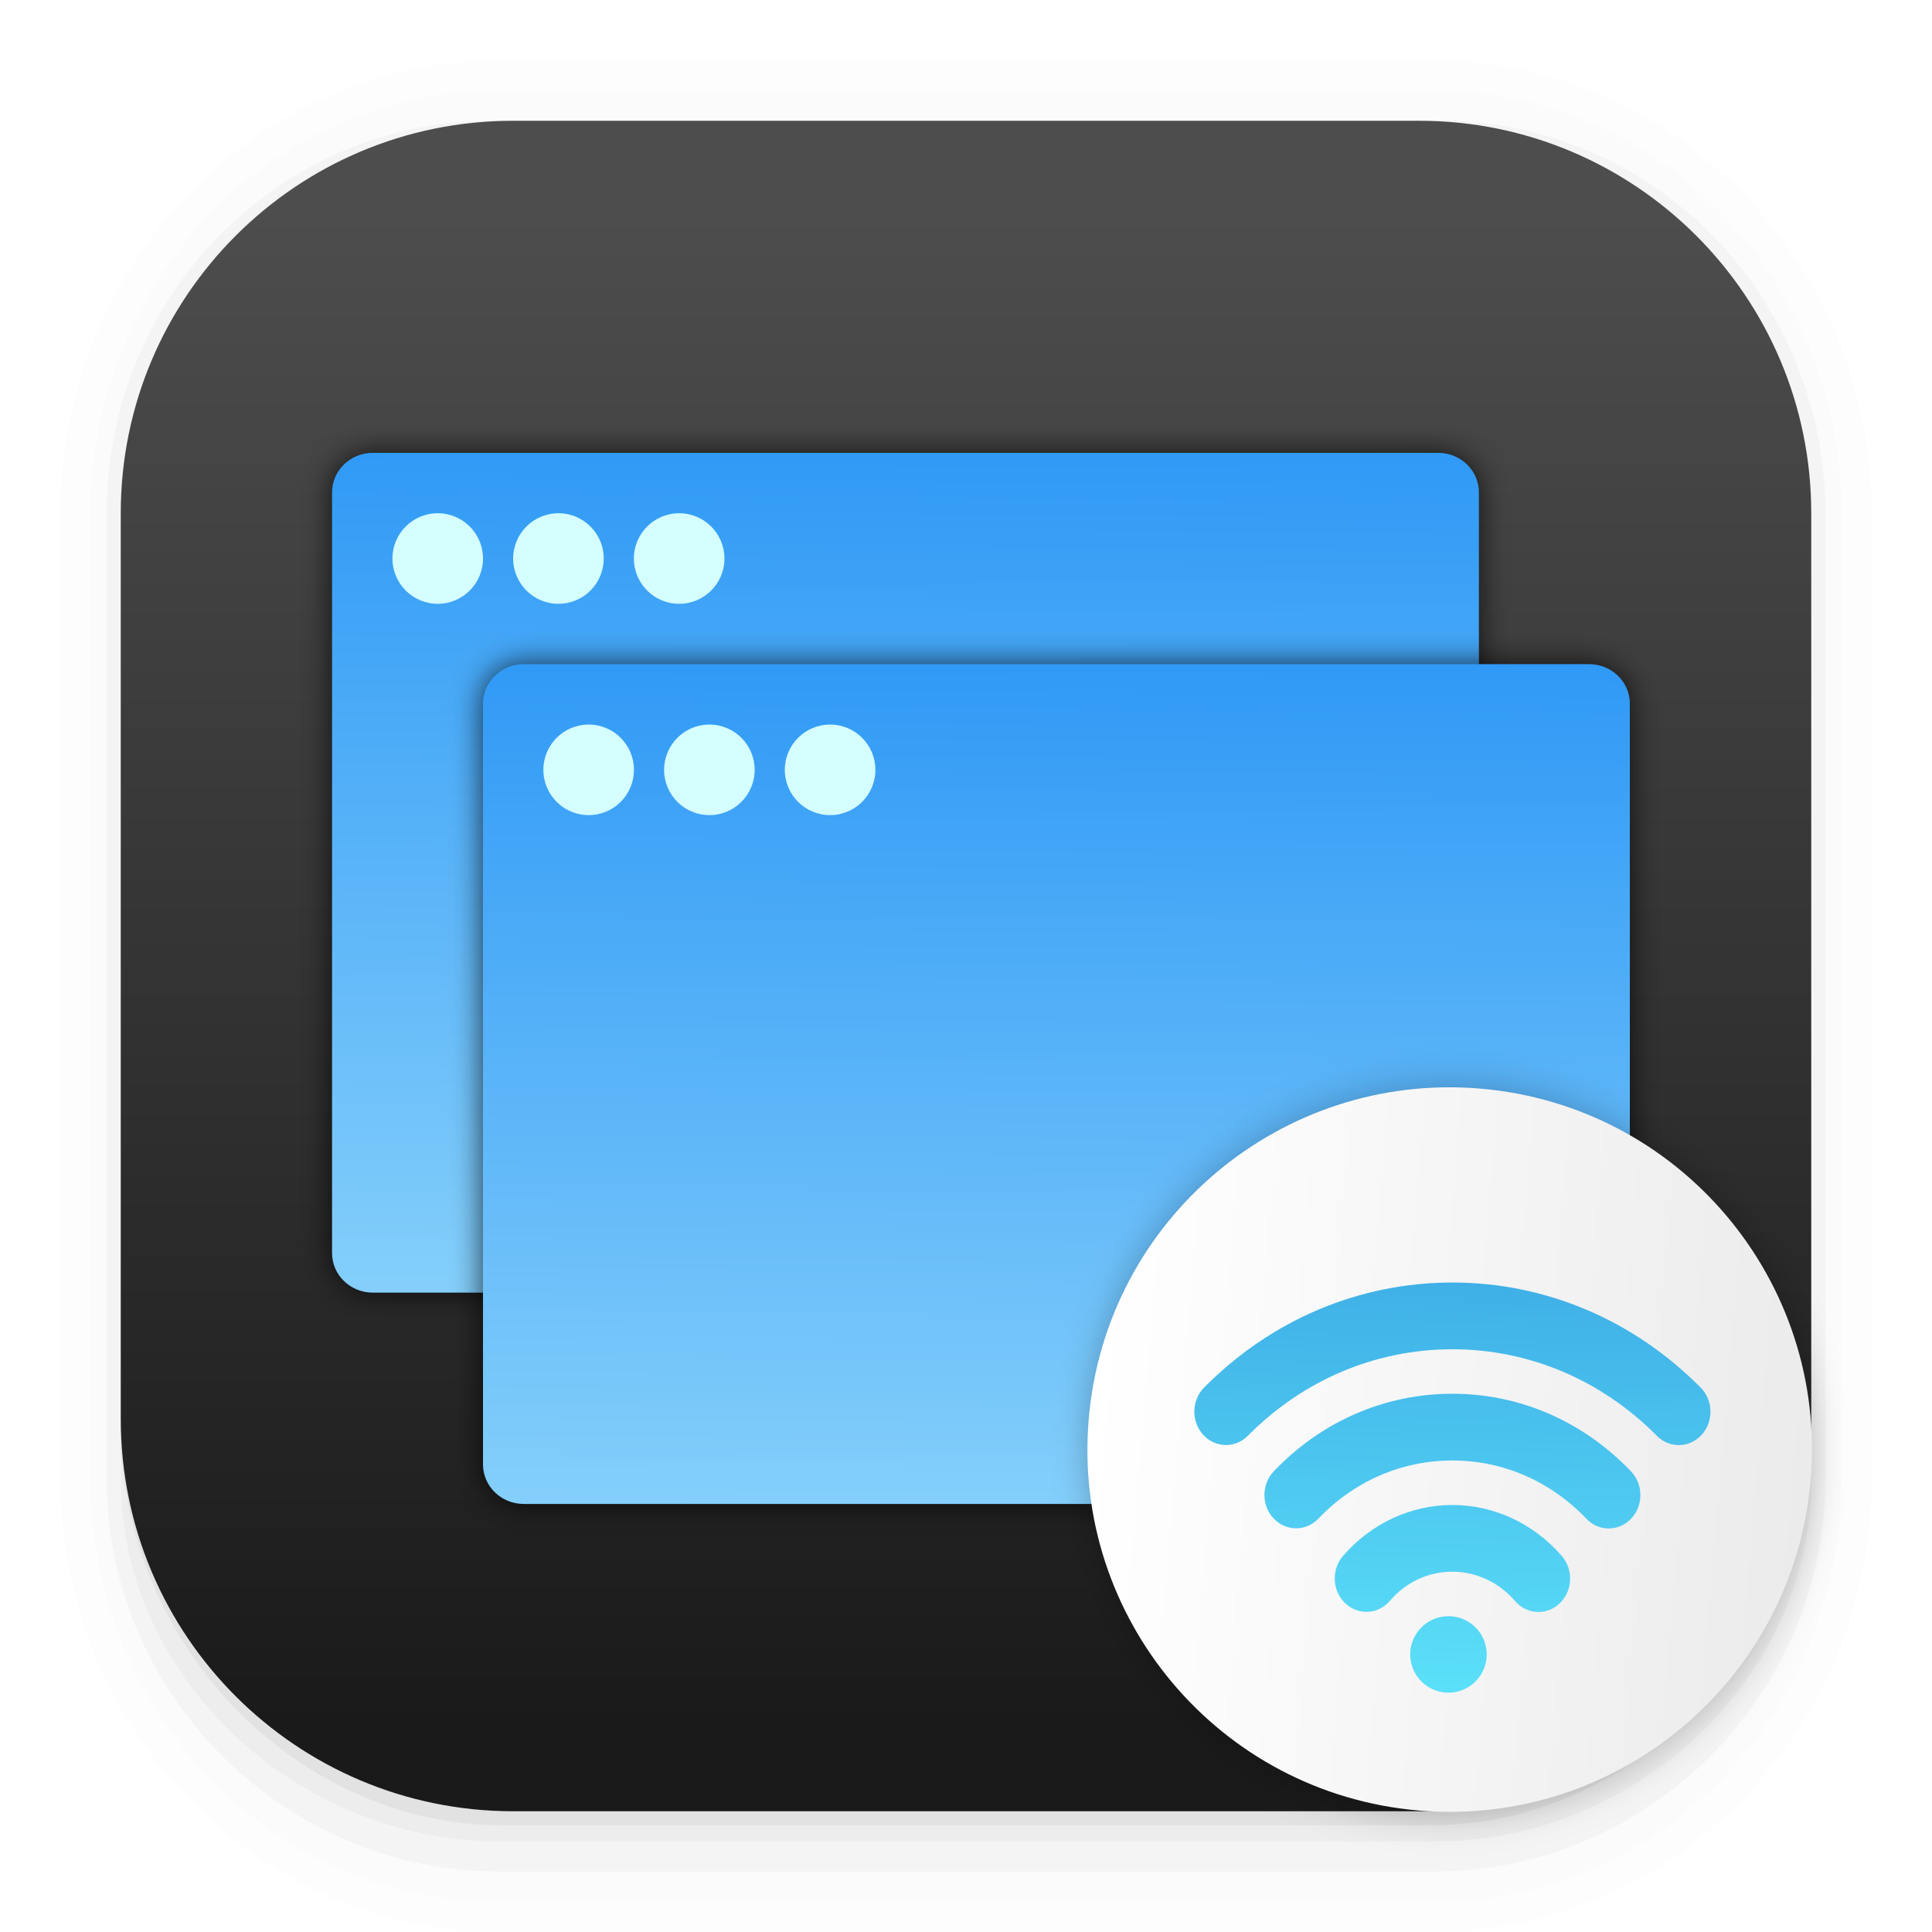
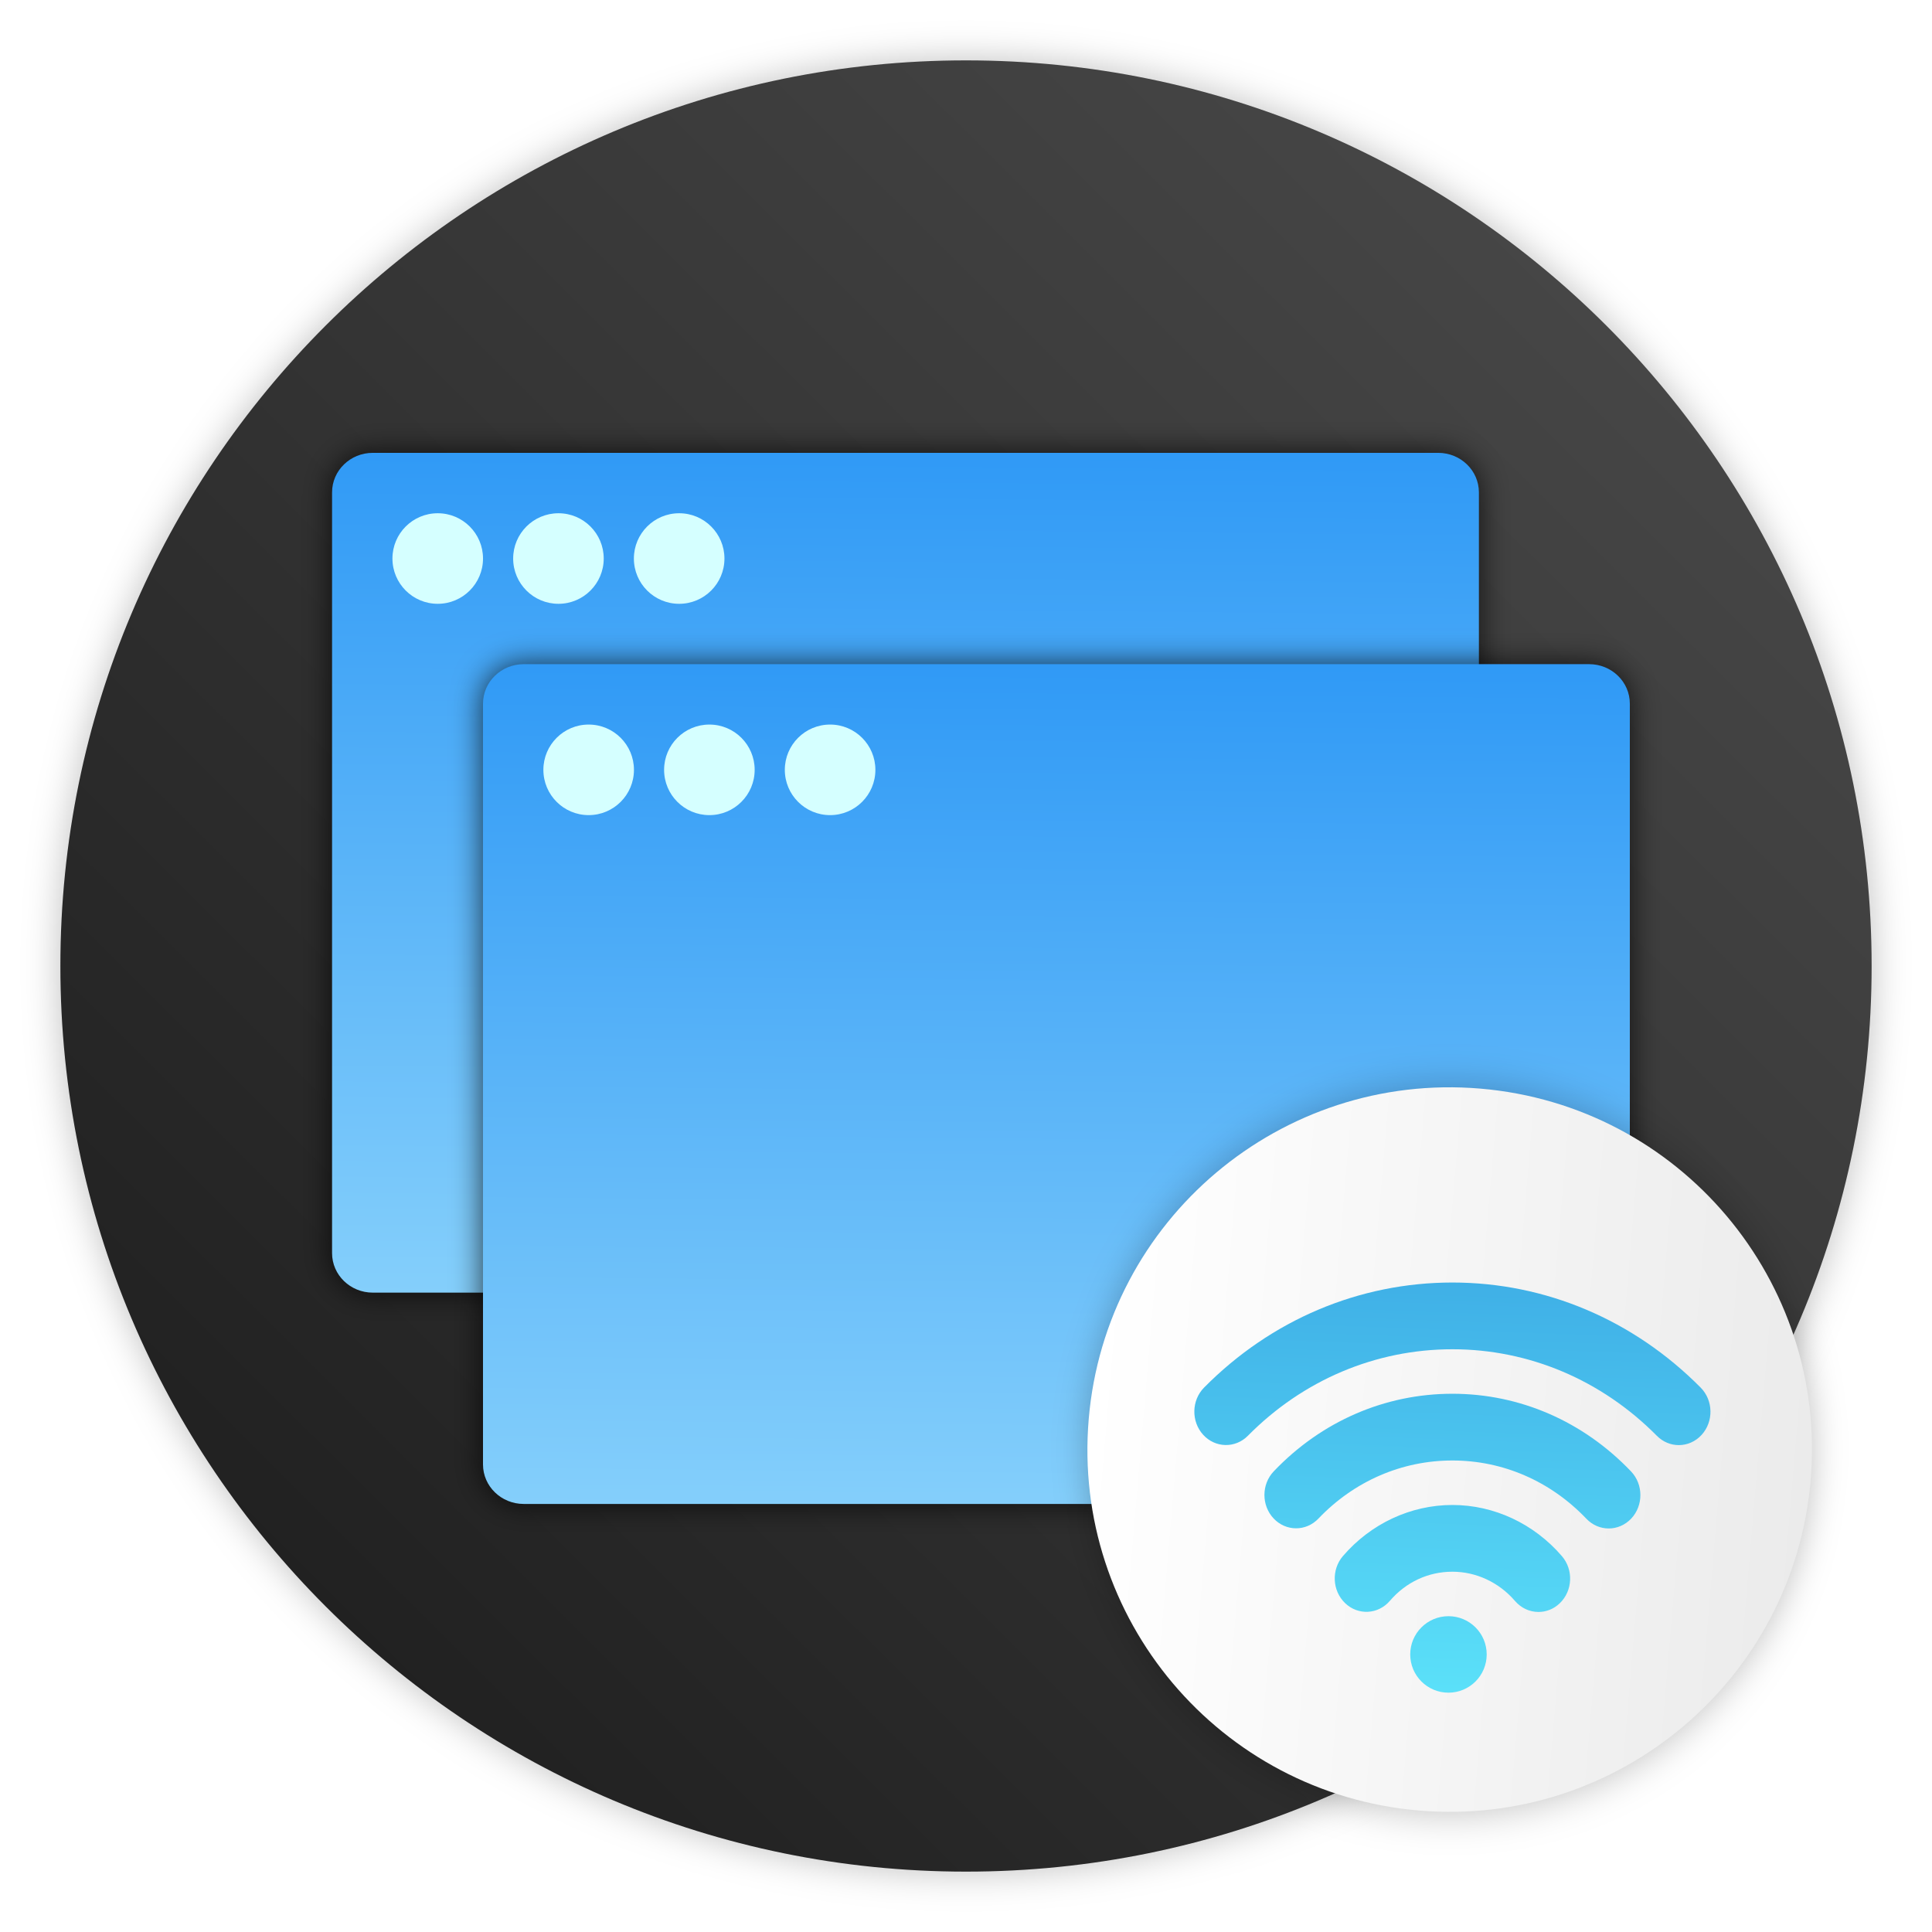
- <svg xmlns="http://www.w3.org/2000/svg" width="64" height="64" version="1.1">
-   <defs>
-     <linearGradient id="b" x1="399.57" x2="399.57" y1="545.8" y2="517.8" gradientTransform="matrix(2.1429 0 0 2.1429 -826.36 -1107.5)" gradientUnits="userSpaceOnUse">
-       <stop stop-color="#3889e9" offset="0" />
-       <stop stop-color="#5ea5fb" offset="1" />
+ <svg xmlns="http://www.w3.org/2000/svg" xmlns:xlink="http://www.w3.org/1999/xlink" id="svg119" version="1.1" height="64" width="64">
+   <defs id="defs33">
+     <linearGradient gradientUnits="userSpaceOnUse" gradientTransform="matrix(2.1429 0 0 2.1429 -826.36 -1107.5)" y2="517.8" y1="545.8" x2="399.57" x1="399.57" id="b">
+       <stop id="stop2" offset="0" stop-color="#3889e9" />
+       <stop id="stop4" offset="1" stop-color="#5ea5fb" />
    </linearGradient>
-     <filter id="g" x="-.032" y="-.042" width="1.063" height="1.084" color-interpolation-filters="sRGB">
-       <feGaussianBlur stdDeviation="0.611" />
+     <filter color-interpolation-filters="sRGB" height="1.084" width="1.063" y="-.042" x="-.032" id="g">
+       <feGaussianBlur id="feGaussianBlur7" stdDeviation="0.611" />
    </filter>
-     <linearGradient id="a" x1="409.57" x2="409.94" y1="542.8" y2="504.19" gradientTransform="matrix(1.0523,0,0,1.0276,-72.568,-8.6932)" gradientUnits="userSpaceOnUse">
-       <stop stop-color="#86d0fb" offset="0" />
-       <stop stop-color="#2794f5" offset="1" />
+     <linearGradient gradientUnits="userSpaceOnUse" gradientTransform="matrix(1.0523,0,0,1.0276,-72.568,-8.6932)" y2="504.19" y1="542.8" x2="409.94" x1="409.57" id="a">
+       <stop id="stop10" offset="0" stop-color="#86d0fb" />
+       <stop id="stop12" offset="1" stop-color="#2794f5" />
    </linearGradient>
-     <linearGradient id="h" x1="386.57" x2="414.57" y1="531.8" y2="531.8" gradientUnits="userSpaceOnUse">
-       <stop stop-color="#fff" offset="0" />
-       <stop stop-color="#ebebeb" offset="1" />
+     <linearGradient gradientUnits="userSpaceOnUse" y2="531.8" y1="531.8" x2="414.57" x1="386.57" id="h">
+       <stop id="stop15" offset="0" stop-color="#fff" />
+       <stop id="stop17" offset="1" stop-color="#ebebeb" />
    </linearGradient>
-     <linearGradient id="d" x1="-86.388" x2="-94.072" y1="734.34" y2="939.73" gradientTransform="matrix(2.1429 0 0 2.1429 -826.36 -1107.5)" gradientUnits="userSpaceOnUse">
-       <stop stop-color="#1769cc" offset="0" />
-       <stop stop-color="#5ee6fb" offset="1" />
+     <linearGradient gradientUnits="userSpaceOnUse" gradientTransform="matrix(2.1429 0 0 2.1429 -826.36 -1107.5)" y2="939.73" y1="734.34" x2="-94.072" x1="-86.388" id="d">
+       <stop id="stop20" offset="0" stop-color="#1769cc" />
+       <stop id="stop22" offset="1" stop-color="#5ee6fb" />
    </linearGradient>
-     <filter id="i" x="-.06" y="-.06" width="1.12" height="1.12" color-interpolation-filters="sRGB">
-       <feGaussianBlur stdDeviation="0.7" />
+     <filter color-interpolation-filters="sRGB" height="1.12" width="1.12" y="-.06" x="-.06" id="i">
+       <feGaussianBlur id="feGaussianBlur25" stdDeviation="0.7" />
    </filter>
-     <linearGradient id="linearGradient862-3" x1="7.937" x2="7.937" y1="15.081" y2="1.852" gradientTransform="matrix(3.7795 0 0 3.7795 .00014334 .031541)" gradientUnits="userSpaceOnUse">
-       <stop stop-color="#1a1a1a" offset="0" />
-       <stop stop-color="#4d4d4d" offset="1" />
+     <linearGradient gradientUnits="userSpaceOnUse" gradientTransform="matrix(3.7795,0,0,3.7795,7.011474,-20.77897)" y2="1.852" y1="15.081" x2="7.937" x1="7.937" id="linearGradient862-3">
+       <stop id="stop28" offset="0" stop-color="#1a1a1a" />
+       <stop id="stop30" offset="1" stop-color="#4d4d4d" />
+     </linearGradient>
+     <linearGradient gradientUnits="userSpaceOnUse" y2="12.461" y1="57.955" x2="45.628" x1="45.628" id="b-36">
+       <stop id="stop2-7" offset="0" />
+       <stop id="stop4-5" offset="1" stop-opacity="0" />
+     </linearGradient>
+     <linearGradient id="b-3" x1="399.57" x2="399.57" y1="545.8" y2="517.8" gradientTransform="matrix(2.1429,0,0,2.1429,-895.5222,-1120.258)" gradientUnits="userSpaceOnUse">
+       <stop stop-color="#3889e9" offset="0" id="stop850" />
+       <stop stop-color="#5ea5fb" offset="1" id="stop852" />
+     </linearGradient>
+     <linearGradient id="linearGradient1001" x1="32.431" x2="32.431" y1="61.873" y2="1.669" gradientTransform="matrix(0.2645781,0,0,0.2645781,-31.03085,-6.02445)" gradientUnits="userSpaceOnUse">
+       <stop stop-color="#1d2123" offset="0" id="stop855" />
+       <stop stop-color="#33393e" offset="1" id="stop857" />
+     </linearGradient>
+     <linearGradient id="linearGradient1057">
+       <stop stop-color="#fff" offset="0" id="stop4-3" />
+       <stop stop-color="#fff" stop-opacity="0" offset="1" id="stop6" />
+     </linearGradient>
+     <linearGradient id="linearGradient982" x1="34.999" x2="34.999" y1="27.545" y2="52.847" gradientTransform="matrix(1.5625,0,0,1.5625,0.40633,-5.1891)" gradientUnits="userSpaceOnUse">
+       <stop stop-color="#32b4ff" offset="0" id="stop9" />
+       <stop stop-color="#3287ff" offset="1" id="stop11" />
+     </linearGradient>
+     <style type="text/css" id="style14" />
+     <style type="text/css" id="style16" />
+     <linearGradient id="linearGradient1047" x1="21.314" x2="21.314" y1="18.052" y2="43.681" gradientTransform="matrix(1.5625,0,0,1.5625,-9.2253,1.3231)" gradientUnits="userSpaceOnUse">
+       <stop stop-color="#14dc78" offset="0" id="stop18" />
+       <stop stop-color="#14a03c" offset="1" id="stop20-3" />
+     </linearGradient>
+     <linearGradient id="linearGradient1049" x1="41.729" x2="41.729" y1="12.316" y2="37.368" gradientTransform="matrix(1.5625,0,0,1.5625,-8.1072,-10.908)" gradientUnits="userSpaceOnUse">
+       <stop stop-color="#ff3c64" offset="0" id="stop23" />
+       <stop stop-color="#ff4628" offset="1" id="stop25" />
+     </linearGradient>
+     <linearGradient id="linearGradient1059" x1="34.427" x2="34.427" y1="32.234" y2="39.768" gradientTransform="matrix(1,0,0,1.2271,0.20646,-10.975)" gradientUnits="userSpaceOnUse" xlink:href="#linearGradient1057" />
+     <linearGradient id="linearGradient1063" x1="34.427" x2="34.427" y1="32.234" y2="39.768" gradientTransform="matrix(1,0,0,1.2271,-12.55,-19.793)" gradientUnits="userSpaceOnUse" xlink:href="#linearGradient1057" />
+     <linearGradient id="linearGradient1067" x1="34.427" x2="34.427" y1="32.234" y2="39.768" gradientTransform="matrix(1,0,0,1.2271,5.7554,-25.761)" gradientUnits="userSpaceOnUse" xlink:href="#linearGradient1057" />
+     <filter id="filter2761" x="-.024" y="-.024" width="1.048" height="1.048" color-interpolation-filters="sRGB">
+       <feGaussianBlur stdDeviation="0.146" id="feGaussianBlur31" />
+     </filter>
+     <linearGradient id="linearGradient1024" x1="1.331" x2="15.65" y1="15.576" y2="1.17" gradientTransform="matrix(3.7796,0,0,3.7796,72.4059,0.53085)" gradientUnits="userSpaceOnUse">
+       <stop stop-color="#dddfe1" offset="0" id="stop34" />
+       <stop stop-color="#f3f4f6" stop-opacity=".996" offset="1" id="stop36" />
+     </linearGradient>
+     <filter id="filter2761-3" x="-.024" y="-.024" width="1.048" height="1.048" color-interpolation-filters="sRGB">
+       <feGaussianBlur stdDeviation="0.146" id="feGaussianBlur2" />
+     </filter>
+     <linearGradient id="linearGradient1024-6" x1="1.331" x2="15.65" y1="15.576" y2="1.17" gradientTransform="translate(0 -.07421)" gradientUnits="userSpaceOnUse">
+       <stop stop-color="#dddfe1" offset="0" id="stop5" />
+       <stop stop-color="#f3f4f6" stop-opacity=".996" offset="1" id="stop7" />
+     </linearGradient>
+     <filter color-interpolation-filters="sRGB" height="1.106" width="1.138" y="-.053" x="-.069" id="filter911">
+       <feGaussianBlur id="feGaussianBlur2-3" stdDeviation="0.575" />
+     </filter>
+     <linearGradient gradientUnits="userSpaceOnUse" y2="24.006" y1="24.006" x2="34.001" x1="14" id="linearGradient921">
+       <stop id="stop5-6" offset="0" stop-color="#fff" />
+       <stop id="stop7-7" offset="1" stop-color="#e6e6e6" />
+     </linearGradient>
+     <linearGradient gradientUnits="userSpaceOnUse" gradientTransform="matrix(3.7795,0,0,3.7795,-78.32264,0.031541)" y2="1.852" y1="15.081" x2="7.937" x1="7.937" id="linearGradient862-3-5">
+       <stop id="stop10-6" offset="0" stop-color="#1a1a1a" />
+       <stop id="stop12-2" offset="1" stop-color="#4d4d4d" />
+     </linearGradient>
+     <filter id="filter11290" x="-0.024" y="-0.024" width="1.048" height="1.048" color-interpolation-filters="sRGB">
+       <feGaussianBlur stdDeviation="0.159" id="feGaussianBlur861" />
+     </filter>
+     <linearGradient gradientTransform="translate(-1.508789e-7)" gradientUnits="userSpaceOnUse" y2="2.662" x2="61.642" y1="61.847" x1="2.637" id="linearGradient1195" xlink:href="#linearGradient1193" />
+     <linearGradient id="linearGradient1193">
+       <stop id="stop1189" offset="0" style="stop-color:#1a1a1a;stop-opacity:1" />
+       <stop id="stop1191" offset="1" style="stop-color:#4d4d4d;stop-opacity:1" />
    </linearGradient>
  </defs>
-   <g transform="scale(3.7796)" shape-rendering="auto">
-     <path d="m4.369 0.529c-2.114 0-3.84 1.784-3.84 3.968v8.467c0 2.185 1.726 3.968 3.84 3.968h8.194c2.114 0 3.84-1.784 3.84-3.968v-8.467c0-2.185-1.726-3.968-3.84-3.968zm0.257 0.521h7.681c1.844 0 3.329 1.534 3.329 3.44v7.937c0 1.906-1.485 3.44-3.329 3.44h-7.681c-1.844 0-3.329-1.534-3.329-3.44v-7.937c0-1.906 1.485-3.44 3.329-3.44z" color="#000000" color-rendering="auto" dominant-baseline="auto" image-rendering="auto" opacity=".01" solid-color="#000000" stop-color="#000000" style="font-feature-settings:normal;font-variant-alternates:normal;font-variant-caps:normal;font-variant-east-asian:normal;font-variant-ligatures:normal;font-variant-numeric:normal;font-variant-position:normal;font-variation-settings:normal;inline-size:0;isolation:auto;mix-blend-mode:normal;shape-margin:0;shape-padding:0;text-decoration-color:#000000;text-decoration-line:none;text-decoration-style:solid;text-indent:0;text-orientation:mixed;text-transform:none;white-space:normal" />
-     <path d="m4.359 0.794c-1.967 0-3.564 1.653-3.564 3.688v8.5c0 2.035 1.597 3.688 3.564 3.688h8.216c1.967 0 3.564-1.653 3.564-3.688v-8.5c0-2.035-1.598-3.688-3.564-3.688zm0.272 0.256h7.672c1.842 0 3.325 1.534 3.325 3.44v7.937c0 1.906-1.483 3.44-3.325 3.44h-7.672c-1.842 0-3.325-1.534-3.325-3.44v-7.937c0-1.906 1.483-3.44 3.325-3.44z" color="#000000" color-rendering="auto" dominant-baseline="auto" image-rendering="auto" opacity=".01" solid-color="#000000" stop-color="#000000" style="font-feature-settings:normal;font-variant-alternates:normal;font-variant-caps:normal;font-variant-east-asian:normal;font-variant-ligatures:normal;font-variant-numeric:normal;font-variant-position:normal;font-variation-settings:normal;inline-size:0;isolation:auto;mix-blend-mode:normal;shape-margin:0;shape-padding:0;text-decoration-color:#000000;text-decoration-line:none;text-decoration-style:solid;text-indent:0;text-orientation:mixed;text-transform:none;white-space:normal" />
-     <path d="m4.31 1.058c-1.866 0-3.375 1.538-3.375 3.439v8.467c0 1.901 1.57 3.439 3.436 3.439h8.2c1.866 0 3.427-1.538 3.427-3.439v-8.467c0-1.901-1.51-3.439-3.376-3.439h-0.097c1.794 0.087 3.214 1.582 3.214 3.432v7.937c0 1.906-1.506 3.44-3.377 3.44h-7.79c-1.871 0-3.377-1.534-3.377-3.44v-7.937c0-1.85 1.42-3.345 3.214-3.432z" color="#000000" color-rendering="auto" dominant-baseline="auto" image-rendering="auto" opacity=".03" solid-color="#000000" stop-color="#000000" style="font-feature-settings:normal;font-variant-alternates:normal;font-variant-caps:normal;font-variant-east-asian:normal;font-variant-ligatures:normal;font-variant-numeric:normal;font-variant-position:normal;font-variation-settings:normal;inline-size:0;isolation:auto;mix-blend-mode:normal;shape-margin:0;shape-padding:0;text-decoration-color:#000000;text-decoration-line:none;text-decoration-style:solid;text-indent:0;text-orientation:mixed;text-transform:none;white-space:normal" />
-     <path transform="scale(.26458)" d="m4 46.969v2.031c0 6.648 5.896 12 12.544 12h30.961c6.648 0 12.495-5.352 12.495-12v-1.992c-0.021 7.185-5.81 12.963-13 12.963h-29.998c-7.203 0-13.002-5.799-13.002-13.002z" color="#000000" color-rendering="auto" dominant-baseline="auto" image-rendering="auto" opacity=".03" solid-color="#000000" stop-color="#000000" style="font-feature-settings:normal;font-variant-alternates:normal;font-variant-caps:normal;font-variant-east-asian:normal;font-variant-ligatures:normal;font-variant-numeric:normal;font-variant-position:normal;font-variation-settings:normal;inline-size:0;isolation:auto;mix-blend-mode:normal;shape-margin:0;shape-padding:0;text-decoration-color:#000000;text-decoration-line:none;text-decoration-style:solid;text-indent:0;text-orientation:mixed;text-transform:none;white-space:normal" />
-     <path d="m1.058 11.906v0.592c0 1.939 1.573 3.499 3.332 3.499h8.16c1.759 0 3.324-1.561 3.324-3.499v-0.581c-0.006 2.095-1.537 3.78-3.439 3.78h-7.937c-1.906 0-3.44-1.691-3.44-3.792z" color="#000000" color-rendering="auto" dominant-baseline="auto" image-rendering="auto" opacity=".05" solid-color="#000000" stop-color="#000000" style="font-feature-settings:normal;font-variant-alternates:normal;font-variant-caps:normal;font-variant-east-asian:normal;font-variant-ligatures:normal;font-variant-numeric:normal;font-variant-position:normal;font-variation-settings:normal;inline-size:0;isolation:auto;mix-blend-mode:normal;shape-margin:0;shape-padding:0;text-decoration-color:#000000;text-decoration-line:none;text-decoration-style:solid;text-indent:0;text-orientation:mixed;text-transform:none;white-space:normal" />
-   </g>
-   <rect x="4" y="4" width="56" height="56" rx="13.002" ry="13.002" fill="url(#linearGradient862-3)" stroke-width="3.78" />
-   <circle cx="32.02" cy="32.044" r="30.001" fill-opacity="0" stroke-width="1.571" />
-   <circle cx="32.02" cy="32.044" r="0" fill="url(#b)" stroke-width="1.571" />
-   <g transform="matrix(.46586 -.055566 .057258 .45209 -211.41 -156.63)">
-     <rect transform="matrix(1.735 .21325 -.21325 1.735 -46.117 -529.76)" x="334.23" y="513.13" width="46.303" height="34.939" ry="1.644" filter="url(#g)" opacity=".75" />
-     <rect transform="matrix(1.735 .21325 -.21325 1.735 -46.117 -529.76)" x="334.23" y="513.13" width="46.303" height="34.939" ry="1.644" fill="url(#a)" />
-     <g fill="#d5ffff">
-       <ellipse transform="rotate(7.007)" cx="498.35" cy="384.49" rx="3.196" ry="3.293" />
-       <ellipse transform="rotate(7.007)" cx="489.83" cy="384.49" rx="3.196" ry="3.293" />
-       <ellipse transform="rotate(7.007)" cx="481.31" cy="384.49" rx="3.196" ry="3.293" />
+   <circle transform="scale(3.779602)" style="image-rendering:optimizeSpeed" id="circle943" stroke-width="0.14" opacity="0.25" filter="url(#filter11290)" r="7.938" cy="8.467" cx="8.467" />
+   <circle r="30" cy="32" cx="32" id="path1187" style="fill:url(#linearGradient1195);fill-opacity:1;stroke-width:1.962;stroke-linecap:round;image-rendering:optimizeSpeed" />
+   <circle cx="32" cy="32" r="30.001" fill-opacity="0" stroke-width="1.571" id="circle890" />
+   <circle id="circle49" stroke-width="1.571" fill-opacity="0" r="30.001" cy="32.044" cx="32.02" />
+   <circle id="circle51" stroke-width="1.571" fill="url(#b)" r="0" cy="32.044" cx="32.02" />
+   <g id="g65" transform="matrix(.46586 -.055566 .057258 .45209 -211.41 -156.63)">
+     <rect id="rect53" opacity=".75" filter="url(#g)" ry="1.644" height="34.939" width="46.303" y="513.13" x="334.23" transform="matrix(1.735 .21325 -.21325 1.735 -46.117 -529.76)" />
+     <rect id="rect55" fill="url(#a)" ry="1.644" height="34.939" width="46.303" y="513.13" x="334.23" transform="matrix(1.735 .21325 -.21325 1.735 -46.117 -529.76)" />
+     <g id="g63" fill="#d5ffff">
+       <ellipse id="ellipse57" ry="3.293" rx="3.196" cy="384.49" cx="498.35" transform="rotate(7.007)" />
+       <ellipse id="ellipse59" ry="3.293" rx="3.196" cy="384.49" cx="489.83" transform="rotate(7.007)" />
+       <ellipse id="ellipse61" ry="3.293" rx="3.196" cy="384.49" cx="481.31" transform="rotate(7.007)" />
    </g>
  </g>
-   <g transform="matrix(.46586 -.055566 .057258 .45209 -206.41 -149.63)">
-     <rect transform="matrix(1.735 .21325 -.21325 1.735 -46.117 -529.76)" x="334.23" y="513.13" width="46.303" height="34.939" ry="1.644" filter="url(#g)" opacity=".75" />
-     <rect transform="matrix(1.735 .21325 -.21325 1.735 -46.117 -529.76)" x="334.23" y="513.13" width="46.303" height="34.939" ry="1.644" fill="url(#a)" />
-     <g fill="#d5ffff">
-       <ellipse transform="rotate(7.007)" cx="498.35" cy="384.49" rx="3.196" ry="3.293" />
-       <ellipse transform="rotate(7.007)" cx="489.83" cy="384.49" rx="3.196" ry="3.293" />
-       <ellipse transform="rotate(7.007)" cx="481.31" cy="384.49" rx="3.196" ry="3.293" />
+   <g id="g79" transform="matrix(.46586 -.055566 .057258 .45209 -206.41 -149.63)">
+     <rect id="rect67" opacity=".75" filter="url(#g)" ry="1.644" height="34.939" width="46.303" y="513.13" x="334.23" transform="matrix(1.735 .21325 -.21325 1.735 -46.117 -529.76)" />
+     <rect id="rect69" fill="url(#a)" ry="1.644" height="34.939" width="46.303" y="513.13" x="334.23" transform="matrix(1.735 .21325 -.21325 1.735 -46.117 -529.76)" />
+     <g id="g77" fill="#d5ffff">
+       <ellipse id="ellipse71" ry="3.293" rx="3.196" cy="384.49" cx="498.35" transform="rotate(7.007)" />
+       <ellipse id="ellipse73" ry="3.293" rx="3.196" cy="384.49" cx="489.83" transform="rotate(7.007)" />
+       <ellipse id="ellipse75" ry="3.293" rx="3.196" cy="384.49" cx="481.31" transform="rotate(7.007)" />
    </g>
  </g>
-   <g transform="matrix(.97935 0 0 .97461 -352.62 -477.63)" fill-opacity=".872" stroke="#000" stroke-opacity=".8" stroke-width=".662">
-     <g transform="matrix(1.2717 0 0 1.2756 -114.26 -140.42)" fill-opacity=".872" stroke-width=".662">
-       <g transform="matrix(.78637 0 0 .78395 93.326 112.35)" fill-opacity=".872" stroke-width=".662">
-         <g transform="matrix(1.2717 0 0 1.2756 -124.34 -145.65)" fill-opacity=".872" stroke-width=".662">
-           <g transform="translate(2.9673 4.7351)" fill-opacity=".872" stroke-width=".662">
-             <g transform="translate(.031567 -1.894)" fill-opacity=".872" stroke-width=".662">
-               <g transform="translate(-1.3574 -.63135)" fill-opacity=".872" stroke-width=".662">
-                 <g transform="translate(9.3755 2.3044)" fill-opacity=".872" stroke-width=".662">
-                   <g transform="translate(-8.1444 -1.9572)" fill-opacity=".872" stroke-width=".662">
-                     <g transform="translate(-1.0417 .94702)" fill-opacity=".872" stroke-width=".662">
-                       <g transform="translate(402.92 -510.2)" fill-opacity=".872" stroke-width=".662">
-                         <g transform="translate(-405.32 508.49)" fill-opacity=".872" stroke-width=".662">
-                           <g transform="matrix(.70383 0 0 .70166 127.07 156.05)" fill-opacity=".872" stroke-width=".662">
-                             <g transform="matrix(-.012968 0 0 .013008 456 564.94)" fill-opacity=".872" stroke-width=".662">
-                               <g transform="matrix(-7.0733 0 0 7.0018 2712.2 -7878.3)" fill-opacity=".872" stroke-width=".662">
-                                 <g fill-opacity="1" stroke="none" stroke-width=".662">
-                                   <circle transform="matrix(10.622 .91339 -.90576 10.75 -3877.2 -5262.9)" cx="400.57" cy="531.8" r="14" filter="url(#i)" opacity=".25" />
-                                   <circle transform="matrix(10.622 .91339 -.90576 10.75 -3877.2 -5262.9)" cx="400.57" cy="531.8" r="14" fill="url(#h)" />
-                                   <path d="m-67.447 887.53c-3.547 0-7.086-1.54-9.659-4.563-6.599-7.772-15.997-12.215-25.795-12.215-9.963 0-19.118 4.313-25.778 12.15-4.834 5.704-13.076 6.14-18.423 0.965-5.338-5.166-5.747-13.959-0.904-19.645 11.494-13.532 27.934-21.296 45.105-21.296 17.145 0 33.585 7.782 45.113 21.342 4.843 5.695 4.434 14.488-0.904 19.654-2.486 2.421-5.625 3.608-8.755 3.608zm28.934-34.809c-3.33 0-6.66-1.354-9.198-4.053-14.762-15.666-34.359-24.291-55.19-24.291-20.874 0-40.479 8.607-55.216 24.236-5.103 5.417-13.363 5.389-18.44-0.055-5.077-5.444-5.06-14.256 0.055-19.672 19.648-20.85 45.792-32.333 73.604-32.333 27.769 0 53.903 11.501 73.586 32.388 5.112 5.417 5.13 14.228 0.055 19.682-2.547 2.718-5.903 4.1-9.25 4.1zm28.873-34.754c-3.243 0-6.494-1.289-9.024-3.868-22.77-23.28-52.677-36.099-84.237-36.099-31.62 0-61.545 12.8-84.254 36.061-5.19 5.315-13.45 5.138-18.44-0.408-4.99-5.547-4.816-14.358 0.373-19.672 27.595-28.252 63.927-43.806 102.32-43.806 38.315 0 74.638 15.573 102.29 43.834 5.199 5.315 5.373 14.126 0.392 19.672-2.565 2.847-5.99 4.285-9.416 4.285zm-94.895 103.22c8.7 0 15.754-7.139 15.754-15.945 0-8.806-7.053-15.945-15.754-15.945-8.7 0-15.754 7.139-15.754 15.945 0 8.806 7.053 15.945 15.754 15.945z" fill="url(#d)" />
+   <g id="g117" stroke-width=".662" stroke-opacity=".8" stroke="#000" fill-opacity=".872" transform="matrix(.97935 0 0 .97461 -352.62 -477.63)">
+     <g id="g115" stroke-width=".662" fill-opacity=".872" transform="matrix(1.2717 0 0 1.2756 -114.26 -140.42)">
+       <g id="g113" stroke-width=".662" fill-opacity=".872" transform="matrix(.78637 0 0 .78395 93.326 112.35)">
+         <g id="g111" stroke-width=".662" fill-opacity=".872" transform="matrix(1.2717 0 0 1.2756 -124.34 -145.65)">
+           <g id="g109" stroke-width=".662" fill-opacity=".872" transform="translate(2.9673 4.7351)">
+             <g id="g107" stroke-width=".662" fill-opacity=".872" transform="translate(.031567 -1.894)">
+               <g id="g105" stroke-width=".662" fill-opacity=".872" transform="translate(-1.3574 -.63135)">
+                 <g id="g103" stroke-width=".662" fill-opacity=".872" transform="translate(9.3755 2.3044)">
+                   <g id="g101" stroke-width=".662" fill-opacity=".872" transform="translate(-8.1444 -1.9572)">
+                     <g id="g99" stroke-width=".662" fill-opacity=".872" transform="translate(-1.0417 .94702)">
+                       <g id="g97" stroke-width=".662" fill-opacity=".872" transform="translate(402.92 -510.2)">
+                         <g id="g95" stroke-width=".662" fill-opacity=".872" transform="translate(-405.32 508.49)">
+                           <g id="g93" stroke-width=".662" fill-opacity=".872" transform="matrix(.70383 0 0 .70166 127.07 156.05)">
+                             <g id="g91" stroke-width=".662" fill-opacity=".872" transform="matrix(-.012968 0 0 .013008 456 564.94)">
+                               <g id="g89" stroke-width=".662" fill-opacity=".872" transform="matrix(-7.0733 0 0 7.0018 2712.2 -7878.3)">
+                                 <g id="g87" stroke-width=".662" stroke="none" fill-opacity="1">
+                                   <circle id="circle81" opacity=".25" filter="url(#i)" r="14" cy="531.8" cx="400.57" transform="matrix(10.622 .91339 -.90576 10.75 -3877.2 -5262.9)" />
+                                   <circle id="circle83" fill="url(#h)" r="14" cy="531.8" cx="400.57" transform="matrix(10.622 .91339 -.90576 10.75 -3877.2 -5262.9)" />
+                                   <path id="path85" fill="url(#d)" d="m-67.447 887.53c-3.547 0-7.086-1.54-9.659-4.563-6.599-7.772-15.997-12.215-25.795-12.215-9.963 0-19.118 4.313-25.778 12.15-4.834 5.704-13.076 6.14-18.423 0.965-5.338-5.166-5.747-13.959-0.904-19.645 11.494-13.532 27.934-21.296 45.105-21.296 17.145 0 33.585 7.782 45.113 21.342 4.843 5.695 4.434 14.488-0.904 19.654-2.486 2.421-5.625 3.608-8.755 3.608zm28.934-34.809c-3.33 0-6.66-1.354-9.198-4.053-14.762-15.666-34.359-24.291-55.19-24.291-20.874 0-40.479 8.607-55.216 24.236-5.103 5.417-13.363 5.389-18.44-0.055-5.077-5.444-5.06-14.256 0.055-19.672 19.648-20.85 45.792-32.333 73.604-32.333 27.769 0 53.903 11.501 73.586 32.388 5.112 5.417 5.13 14.228 0.055 19.682-2.547 2.718-5.903 4.1-9.25 4.1zm28.873-34.754c-3.243 0-6.494-1.289-9.024-3.868-22.77-23.28-52.677-36.099-84.237-36.099-31.62 0-61.545 12.8-84.254 36.061-5.19 5.315-13.45 5.138-18.44-0.408-4.99-5.547-4.816-14.358 0.373-19.672 27.595-28.252 63.927-43.806 102.32-43.806 38.315 0 74.638 15.573 102.29 43.834 5.199 5.315 5.373 14.126 0.392 19.672-2.565 2.847-5.99 4.285-9.416 4.285zm-94.895 103.22c8.7 0 15.754-7.139 15.754-15.945 0-8.806-7.053-15.945-15.754-15.945-8.7 0-15.754 7.139-15.754 15.945 0 8.806 7.053 15.945 15.754 15.945z" />
                                </g>
                              </g>
                            </g>
                          </g>
                        </g>
                      </g>
                    </g>
                  </g>
                </g>
              </g>
            </g>
          </g>
        </g>
      </g>
    </g>
  </g>
+   <g transform="matrix(3.779602,0,0,3.779602,-69.15223,-12.25854)" fill="#5e4aa6" stroke-width="0.265" id="g884">
+     <circle cx="-330.35" cy="-328.37" r="0" image-rendering="optimizeSpeed" id="circle862" />
+     <circle cx="-330.35" cy="-328.38" r="0" image-rendering="optimizeSpeed" id="circle864" />
+     <circle cx="-330.35" cy="-328.38" r="0" image-rendering="optimizeSpeed" id="circle866" />
+     <circle cx="-352.63" cy="-336.84" r="0" image-rendering="optimizeSpeed" id="circle868" />
+     <circle cx="-330.35" cy="-328.37" r="0" image-rendering="optimizeSpeed" id="circle870" />
+     <circle cx="-305.84" cy="-328.27" r="0" image-rendering="optimizeSpeed" id="circle872" />
+     <circle cx="-305.84" cy="-328.28" r="0" image-rendering="optimizeSpeed" id="circle874" />
+     <circle cx="-305.84" cy="-328.28" r="0" image-rendering="optimizeSpeed" id="circle876" />
+     <circle cx="-328.12" cy="-336.74" r="0" image-rendering="optimizeSpeed" id="circle878" />
+     <circle cx="-305.84" cy="-328.27" r="0" image-rendering="optimizeSpeed" id="circle880" />
+     <circle cx="-305.03" cy="-328.69" r="0" id="circle882" />
+   </g>
+   <circle cx="-37.143" cy="19.286" r="0" fill="url(#b)" stroke-width="1.571" id="circle892" style="fill:url(#b-3)" />
+   <circle style="stroke-width:1" cx="-1391.714" cy="-1253.859" r="0" fill="#5e4aa6" id="circle41" />
+   <circle style="stroke-width:1" cx="-292.164" cy="11.596" r="0" fill="#5e4aa6" fill-rule="evenodd" id="circle43" />
</svg>
